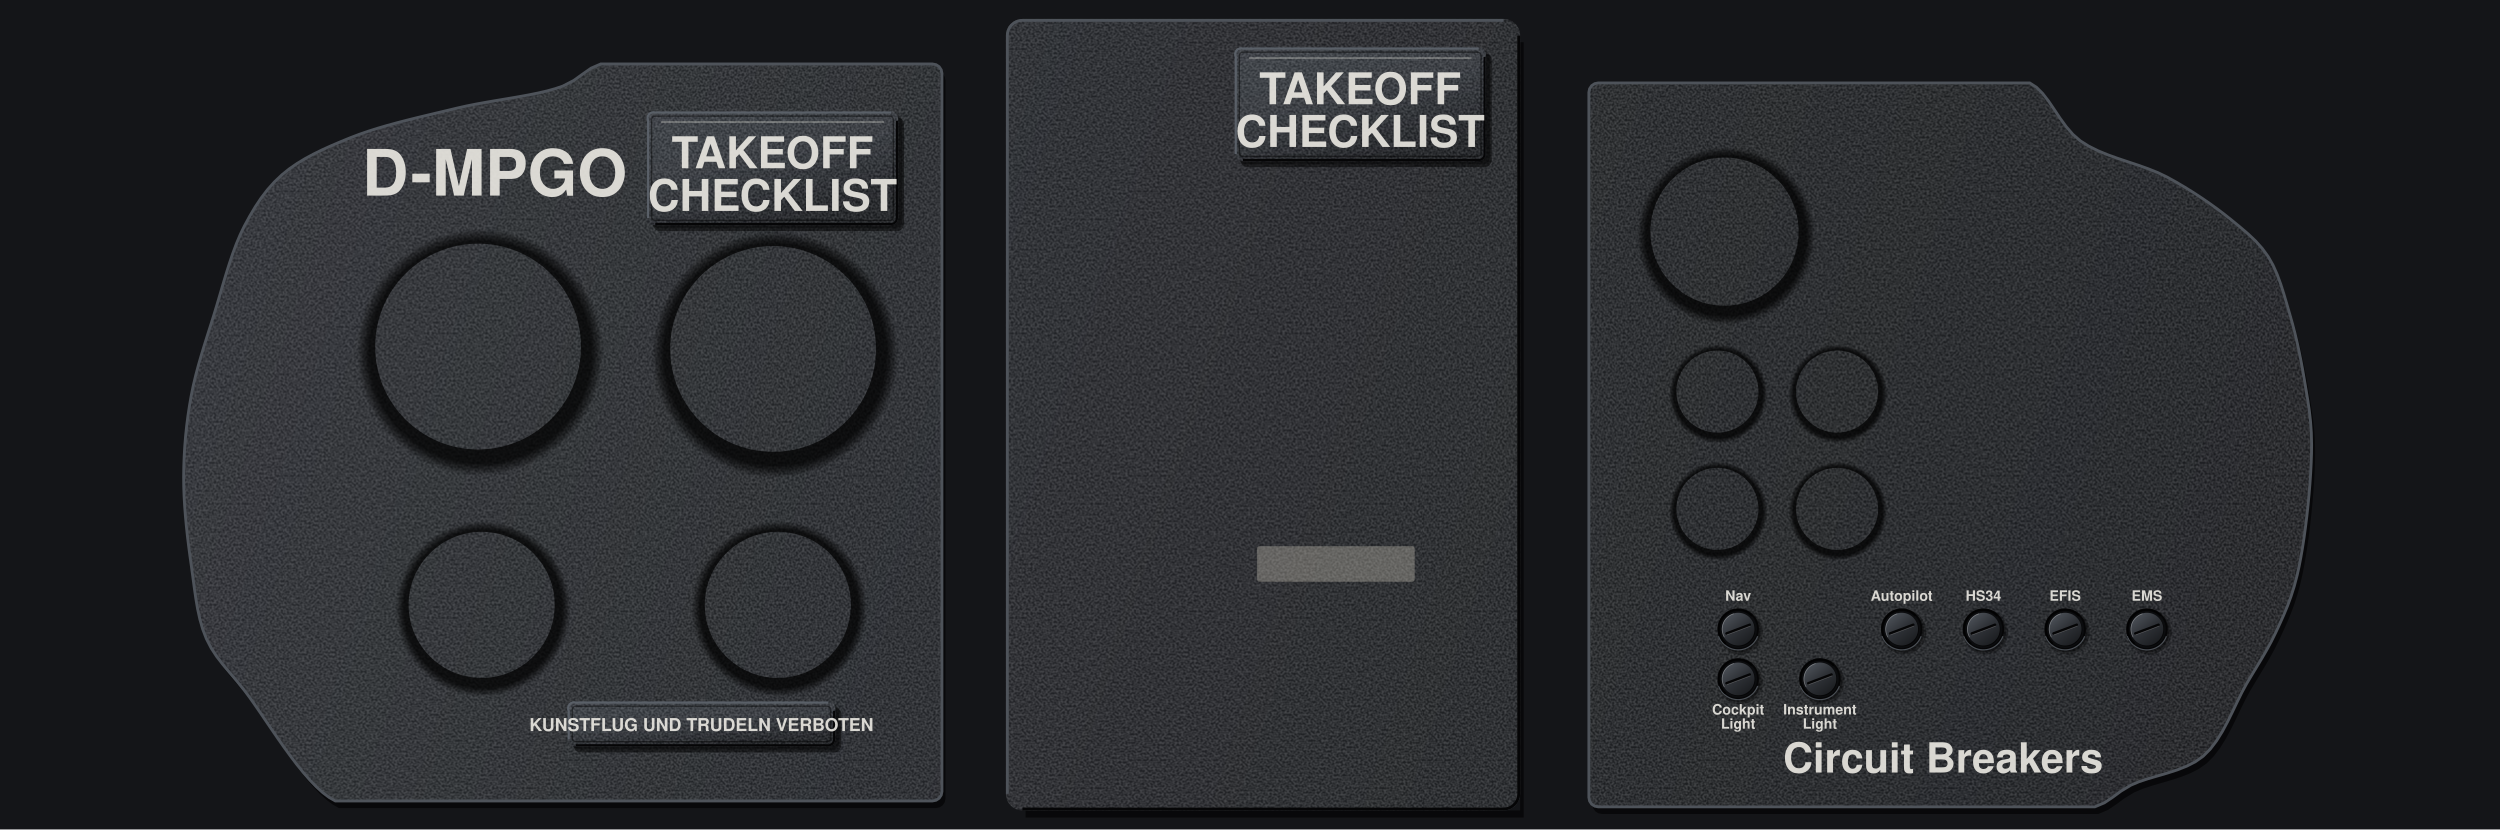
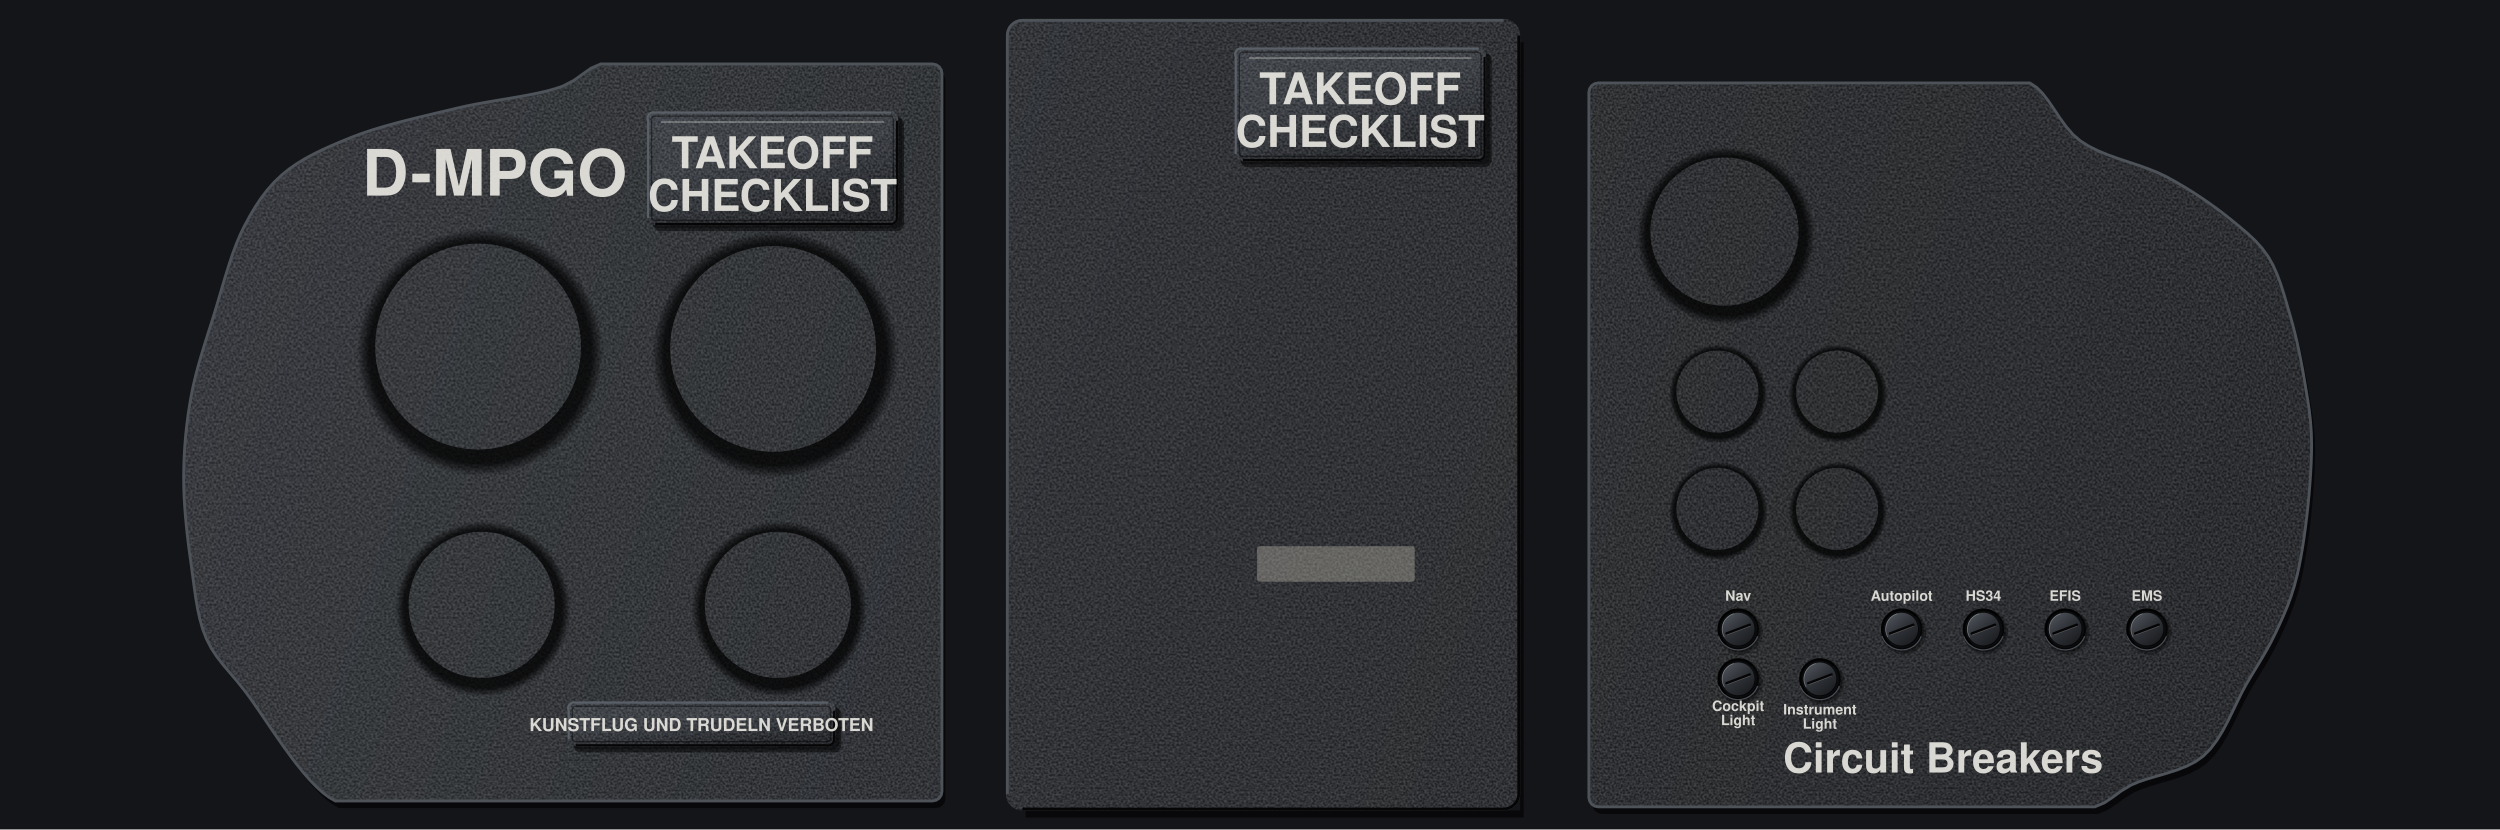
<svg xmlns="http://www.w3.org/2000/svg" viewBox="0 0 2110 700" preserveAspectRatio="xMidYMid slice">
  <defs>
    <filter id="nz" x="0" y="0" width="240" height="240" filterUnits="userSpaceOnUse" color-interpolation-filters="sRGB">
      <feTurbulence type="fractalNoise" baseFrequency="0.55" numOctaves="1" seed="7" stitchTiles="stitch" />
      <feColorMatrix values="2.2 0 0 0 -0.6 2.2 0 0 0 -0.6 2.2 0 0 0 -0.6 0 0 0 0 0.14" />
    </filter>
    <pattern id="gr" width="240" height="240" patternUnits="userSpaceOnUse">
      <rect width="240" height="240" filter="url(#nz)" />
    </pattern>
    <pattern id="gp" width="240" height="240" patternUnits="userSpaceOnUse">
      <rect width="240" height="240" fill="#26282C" />
      <rect width="240" height="240" fill="url(#gr)" />
    </pattern>
    <pattern id="br" width="300" height="7" patternUnits="userSpaceOnUse">
      <path d="M0 1.2H300M0 4.6H300" stroke="#FFFFFF" stroke-opacity=".16" stroke-width=".8" />
      <path d="M0 2.9H300M0 6.1H300" stroke="#000000" stroke-opacity=".1" stroke-width=".7" />
    </pattern>
    <linearGradient id="pp" gradientUnits="userSpaceOnUse" x1="0" y1="0" x2="2110" y2="700">
      <stop offset="0" stop-color="#303338" />
      <stop offset=".45" stop-color="#26282C" />
      <stop offset="1" stop-color="#1D1F22" />
    </linearGradient>
    <linearGradient id="pl" x1="0" y1="0" x2=".35" y2="1">
      <stop offset="0" stop-color="#DADDE1" />
      <stop offset=".45" stop-color="#C6CACF" />
      <stop offset="1" stop-color="#A9AEB4" />
    </linearGradient>
    <linearGradient id="an" x1="0" y1="0" x2=".5" y2="1">
      <stop offset="0" stop-color="#3A3E44" />
      <stop offset=".5" stop-color="#34383E" />
      <stop offset="1" stop-color="#1C1E22" />
    </linearGradient>
    <radialGradient id="sd" cx=".508" cy=".522" r=".5">
      <stop offset=".86" stop-color="#000000" stop-opacity=".75" />
      <stop offset=".91" stop-color="#000000" stop-opacity=".4" />
      <stop offset=".956" stop-color="#000000" stop-opacity="0" />
    </radialGradient>
    <linearGradient id="rf" x1="0" y1="0" x2=".4" y2="1">
      <stop offset="0" stop-color="#08090A" />
      <stop offset=".5" stop-color="#191B1E" />
      <stop offset="1" stop-color="#2A2D31" />
    </linearGradient>
    <radialGradient id="rv" cx=".36" cy=".3" r=".78">
      <stop offset="0" stop-color="#F2F4F6" />
      <stop offset=".5" stop-color="#A9AEB4" />
      <stop offset="1" stop-color="#5E646B" />
    </radialGradient>
    <radialGradient id="ch" cx=".4" cy=".35" r=".7">
      <stop offset="0" stop-color="#E3E6EA" />
      <stop offset=".55" stop-color="#8E949B" />
      <stop offset=".85" stop-color="#4A4F56" />
      <stop offset="1" stop-color="#1A1C1F" />
    </radialGradient>
    <radialGradient id="hl" cx=".62" cy=".66" r=".62">
      <stop offset="0" stop-color="#000000" />
      <stop offset=".7" stop-color="#050506" />
      <stop offset="1" stop-color="#1A1C1F" />
    </radialGradient>
    <radialGradient id="kn" cx=".38" cy=".32" r=".72">
      <stop offset="0" stop-color="#6E747C" />
      <stop offset=".5" stop-color="#2E3136" />
      <stop offset="1" stop-color="#0E0F11" />
    </radialGradient>
    <radialGradient id="ln" cx=".4" cy=".35" r=".7">
      <stop offset="0" stop-color="#2E3238" />
      <stop offset=".7" stop-color="#1B1E22" />
      <stop offset="1" stop-color="#0A0B0C" />
    </radialGradient>
    <linearGradient id="a" x1="0.15" y1="0.05" x2="0.85" y2="0.95">
      <stop offset="0" stop-color="#6B717A" />
      <stop offset="0.35" stop-color="#34383E" />
      <stop offset="0.72" stop-color="#1C1E22" />
      <stop offset="1" stop-color="#0B0C0E" />
    </linearGradient>
    <linearGradient id="b" x1="0.15" y1="0.05" x2="0.85" y2="0.95">
      <stop offset="0" stop-color="#DDE1E5" />
      <stop offset="0.3" stop-color="#7A8088" />
      <stop offset="0.55" stop-color="#2E3136" />
      <stop offset="1" stop-color="#000" />
    </linearGradient>
    <radialGradient id="bk" gradientUnits="userSpaceOnUse" cx="35" cy="40" r="30">
      <stop offset="0" stop-color="#3A3E44" />
      <stop offset=".35" stop-color="#24272B" />
      <stop offset=".8" stop-color="#121316" />
      <stop offset="1" stop-color="#0B0C0E" />
    </radialGradient>
    <linearGradient id="pg" x1="0.15" y1="0.05" x2="0.85" y2="0.95">
      <stop offset="0" stop-color="#4E535A" />
      <stop offset="0.5" stop-color="#2E3136" />
      <stop offset="1" stop-color="#1A1C1F" />
    </linearGradient>
    <g id="bp">
      <circle cx="45" cy="52" r="31" fill="#000" fill-opacity="0.3" />
      <circle cx="44" cy="51" r="29" fill="#000" fill-opacity="0.3" />
      <circle cx="42" cy="48" r="28.6" fill="#050506" />
      <circle cx="42" cy="48" r="28.6" fill="none" stroke="#5A6068" stroke-opacity="0.8" stroke-width="1.6" stroke-dasharray="70 110" transform="rotate(20 42 48)" />
      <circle cx="42" cy="48" r="26" fill="#0B0C0E" />
      <circle cx="42" cy="48" r="26.4" fill="none" stroke="#000" stroke-opacity="0.7" stroke-width="3" stroke-dasharray="84 80" transform="rotate(134 42 48)" />
      <circle cx="43" cy="49.2" r="22.6" fill="#000" fill-opacity="0.55" />
      <circle cx="42" cy="48" r="22.6" fill="url(#pg)" />
      <circle cx="42" cy="48" r="22" fill="none" stroke="#FFFFFF" stroke-opacity="0.3" stroke-width="1" stroke-dasharray="40 98" transform="rotate(150 42 48)" />
      <path d="M26 54L58 42" stroke="#050506" stroke-width="3.6" stroke-linecap="round" />
      <path d="M26.6 55.8L58.6 43.8" stroke="#FFFFFF" stroke-opacity="0.22" stroke-width="1" stroke-linecap="round" />
    </g>
  </defs>
  <rect x="0" y="0" width="2110" height="700" fill="#141518" />
  <path d="M795 62 L794.39 58.94 L792.66 56.34 L790.06 54.61 L787 54 L507 54 L498.87 57.54 L491.7 62.55 L484.17 67.95 L475 72.66 L468.66 74.82 L461.62 76.77 L454.01 78.53 L445.93 80.15 L437.48 81.69 L428.79 83.17 L419.95 84.64 L411.08 86.15 L402.3 87.74 L393.7 89.45 L385.4 91.32 L377.14 93.3 L368.76 95.29 L360.3 97.31 L351.81 99.36 L343.34 101.47 L334.95 103.65 L326.67 105.92 L318.57 108.29 L310.69 110.79 L303.09 113.42 L295.8 116.2 L287.67 119.52 L279.72 122.91 L271.99 126.4 L264.53 130.07 L257.38 133.94 L250.58 138.07 L244.17 142.51 L238.2 147.3 L231.63 153.52 L225.74 160.12 L220.38 167.13 L215.42 174.57 L210.74 182.46 L206.2 190.84 L202.7 198.09 L199.44 205.86 L196.4 214.03 L193.54 222.5 L190.82 231.16 L188.2 239.9 L185.64 248.61 L183.12 257.17 L180.6 265.48 L177.88 274.14 L175.15 282.72 L172.47 291.26 L169.89 299.76 L167.44 308.26 L165.18 316.77 L163.15 325.31 L161.4 333.9 L159.92 342.38 L158.64 350.86 L157.55 359.34 L156.66 367.85 L155.96 376.39 L155.45 384.98 L155.13 393.62 L155 402.32 L155.08 410.51 L155.37 418.83 L155.85 427.23 L156.5 435.67 L157.29 444.11 L158.19 452.51 L159.2 460.81 L160.27 468.97 L161.4 476.96 L162.68 486.31 L163.91 495.64 L165.23 504.87 L166.77 513.92 L168.69 522.71 L171.12 531.15 L174.2 539.16 L178.23 547.01 L182.86 554.1 L188.02 560.82 L193.67 567.56 L199.74 574.72 L206.2 582.7 L210.31 588.17 L214.69 594.32 L219.3 601.01 L224.13 608.1 L229.15 615.48 L234.31 623.01 L239.61 630.56 L245 638 L250.45 645.2 L255.95 652.02 L261.45 658.34 L266.94 664.03 L272.38 668.96 L277.74 672.99 L283 676 L787 676 L790.06 675.39 L792.66 673.66 L794.39 671.06 L795 668Z" transform="translate(3 6)" fill="#000000" fill-opacity="0.6" />
  <path data-plate="left" d="M795 62 L794.39 58.94 L792.66 56.34 L790.06 54.61 L787 54 L507 54 L498.87 57.54 L491.7 62.55 L484.17 67.95 L475 72.66 L468.66 74.82 L461.62 76.77 L454.01 78.53 L445.93 80.15 L437.48 81.69 L428.79 83.17 L419.95 84.64 L411.08 86.15 L402.3 87.74 L393.7 89.45 L385.4 91.32 L377.14 93.3 L368.76 95.29 L360.3 97.31 L351.81 99.36 L343.34 101.47 L334.95 103.65 L326.67 105.92 L318.57 108.29 L310.69 110.79 L303.09 113.42 L295.8 116.2 L287.67 119.52 L279.72 122.91 L271.99 126.4 L264.53 130.07 L257.38 133.94 L250.58 138.07 L244.17 142.51 L238.2 147.3 L231.63 153.52 L225.74 160.12 L220.38 167.13 L215.42 174.57 L210.74 182.46 L206.2 190.84 L202.7 198.09 L199.44 205.86 L196.4 214.03 L193.54 222.5 L190.82 231.16 L188.2 239.9 L185.64 248.61 L183.12 257.17 L180.6 265.48 L177.88 274.14 L175.15 282.72 L172.47 291.26 L169.89 299.76 L167.44 308.26 L165.18 316.77 L163.15 325.31 L161.4 333.9 L159.92 342.38 L158.64 350.86 L157.55 359.34 L156.66 367.85 L155.96 376.39 L155.45 384.98 L155.13 393.62 L155 402.32 L155.08 410.51 L155.37 418.83 L155.85 427.23 L156.5 435.67 L157.29 444.11 L158.19 452.51 L159.2 460.81 L160.27 468.97 L161.4 476.96 L162.68 486.31 L163.91 495.64 L165.23 504.87 L166.77 513.92 L168.69 522.71 L171.12 531.15 L174.2 539.16 L178.23 547.01 L182.86 554.1 L188.02 560.82 L193.67 567.56 L199.74 574.72 L206.2 582.7 L210.31 588.17 L214.69 594.32 L219.3 601.01 L224.13 608.1 L229.15 615.48 L234.31 623.01 L239.61 630.56 L245 638 L250.45 645.2 L255.95 652.02 L261.45 658.34 L266.94 664.03 L272.38 668.96 L277.74 672.99 L283 676 L787 676 L790.06 675.39 L792.66 673.66 L794.39 671.06 L795 668Z" fill="url(#pp)" />
  <path d="M795 62 L794.39 58.94 L792.66 56.34 L790.06 54.61 L787 54 L507 54 L498.87 57.54 L491.7 62.55 L484.17 67.95 L475 72.66 L468.66 74.82 L461.62 76.77 L454.01 78.53 L445.93 80.15 L437.48 81.69 L428.79 83.17 L419.95 84.64 L411.08 86.15 L402.3 87.74 L393.7 89.45 L385.4 91.32 L377.14 93.3 L368.76 95.29 L360.3 97.31 L351.81 99.36 L343.34 101.47 L334.95 103.65 L326.67 105.92 L318.57 108.29 L310.69 110.79 L303.09 113.42 L295.8 116.2 L287.67 119.52 L279.72 122.91 L271.99 126.4 L264.53 130.07 L257.38 133.94 L250.58 138.07 L244.17 142.51 L238.2 147.3 L231.63 153.52 L225.74 160.12 L220.38 167.13 L215.42 174.57 L210.74 182.46 L206.2 190.84 L202.7 198.09 L199.44 205.86 L196.4 214.03 L193.54 222.5 L190.82 231.16 L188.2 239.9 L185.64 248.61 L183.12 257.17 L180.6 265.48 L177.88 274.14 L175.15 282.72 L172.47 291.26 L169.89 299.76 L167.44 308.26 L165.18 316.77 L163.15 325.31 L161.4 333.9 L159.92 342.38 L158.64 350.86 L157.55 359.34 L156.66 367.85 L155.96 376.39 L155.45 384.98 L155.13 393.62 L155 402.32 L155.08 410.51 L155.37 418.83 L155.85 427.23 L156.5 435.67 L157.29 444.11 L158.19 452.51 L159.2 460.81 L160.27 468.97 L161.4 476.96 L162.68 486.31 L163.91 495.64 L165.23 504.87 L166.77 513.92 L168.69 522.71 L171.12 531.15 L174.2 539.16 L178.23 547.01 L182.86 554.1 L188.02 560.82 L193.67 567.56 L199.74 574.72 L206.2 582.7 L210.31 588.17 L214.69 594.32 L219.3 601.01 L224.13 608.1 L229.15 615.48 L234.31 623.01 L239.61 630.56 L245 638 L250.45 645.2 L255.95 652.02 L261.45 658.34 L266.94 664.03 L272.38 668.96 L277.74 672.99 L283 676 L787 676 L790.06 675.39 L792.66 673.66 L794.39 671.06 L795 668Z" fill="url(#gr)" />
  <path d="M795 62 L794.39 58.94 L792.66 56.34 L790.06 54.61 L787 54 L507 54 L498.87 57.54 L491.7 62.55 L484.17 67.95 L475 72.66 L468.66 74.82 L461.62 76.77 L454.01 78.53 L445.93 80.15 L437.48 81.69 L428.79 83.17 L419.95 84.64 L411.08 86.15 L402.3 87.74 L393.7 89.45 L385.4 91.32 L377.14 93.3 L368.76 95.29 L360.3 97.31 L351.81 99.36 L343.34 101.47 L334.95 103.65 L326.67 105.92 L318.57 108.29 L310.69 110.79 L303.09 113.42 L295.8 116.2 L287.67 119.52 L279.72 122.91 L271.99 126.4 L264.53 130.07 L257.38 133.94 L250.58 138.07 L244.17 142.51 L238.2 147.3 L231.63 153.52 L225.74 160.12 L220.38 167.13 L215.42 174.57 L210.74 182.46 L206.2 190.84 L202.7 198.09 L199.44 205.86 L196.4 214.03 L193.54 222.5 L190.82 231.16 L188.2 239.9 L185.64 248.61 L183.12 257.17 L180.6 265.48 L177.88 274.14 L175.15 282.72 L172.47 291.26 L169.89 299.76 L167.44 308.26 L165.18 316.77 L163.15 325.31 L161.4 333.9 L159.92 342.38 L158.64 350.86 L157.55 359.34 L156.66 367.85 L155.96 376.39 L155.45 384.98 L155.13 393.62 L155 402.32 L155.08 410.51 L155.37 418.83 L155.85 427.23 L156.5 435.67 L157.29 444.11 L158.19 452.51 L159.2 460.81 L160.27 468.97 L161.4 476.96 L162.68 486.31 L163.91 495.64 L165.23 504.87 L166.77 513.92 L168.69 522.71 L171.12 531.15 L174.2 539.16 L178.23 547.01 L182.86 554.1 L188.02 560.82 L193.67 567.56 L199.74 574.72 L206.2 582.7 L210.31 588.17 L214.69 594.32 L219.3 601.01 L224.13 608.1 L229.15 615.48 L234.31 623.01 L239.61 630.56 L245 638 L250.45 645.2 L255.95 652.02 L261.45 658.34 L266.94 664.03 L272.38 668.96 L277.74 672.99 L283 676 L787 676 L790.06 675.39 L792.66 673.66 L794.39 671.06 L795 668Z" fill="none" stroke="#4E535A" stroke-width="2.4" />
  <path d="M1341 78 L1341.61 74.94 L1343.34 72.34 L1345.94 70.61 L1349 70 L1713.1 70 L1718.81 73.67 L1724.02 78.9 L1728.94 85.26 L1733.74 92.33 L1738.63 99.66 L1743.81 106.81 L1749.47 113.37 L1755.8 118.88 L1762.81 123.3 L1770.49 127.13 L1778.68 130.52 L1787.21 133.6 L1795.9 136.51 L1804.6 139.41 L1813.12 142.44 L1821.31 145.73 L1829 149.43 L1836.53 153.6 L1843.97 157.98 L1851.25 162.51 L1858.35 167.16 L1865.2 171.88 L1871.78 176.64 L1878.02 181.39 L1883.9 186.09 L1891.01 191.94 L1897.63 197.62 L1903.75 203.43 L1909.34 209.67 L1914.4 216.64 L1918.45 223.81 L1921.92 231.6 L1924.95 239.83 L1927.67 248.34 L1930.21 256.96 L1932.7 265.52 L1934.86 273.15 L1936.87 280.9 L1938.73 288.76 L1940.46 296.68 L1942.06 304.64 L1943.54 312.59 L1944.9 320.51 L1946.4 329.43 L1947.83 338.1 L1949.09 346.8 L1950.09 355.75 L1950.76 365.24 L1951 375.5 L1950.91 382.85 L1950.64 390.8 L1950.2 399.25 L1949.61 408.07 L1948.86 417.15 L1947.98 426.37 L1946.98 435.63 L1945.85 444.81 L1944.62 453.8 L1943.28 462.47 L1941.86 470.72 L1940.37 478.42 L1938.8 485.48 L1936.3 494.94 L1933.55 503.56 L1930.59 511.58 L1927.41 519.23 L1924.04 526.75 L1920.5 534.36 L1916.87 541.67 L1913.05 548.69 L1909.05 555.58 L1904.88 562.5 L1900.56 569.63 L1896.1 577.13 L1892.09 584.51 L1888.15 592.52 L1884.16 600.87 L1880.01 609.29 L1875.58 617.52 L1870.77 625.27 L1865.44 632.26 L1859.5 638.23 L1852.93 642.89 L1845.5 646.69 L1837.49 649.83 L1829.17 652.51 L1820.84 654.94 L1812.76 657.31 L1805.22 659.82 L1798.5 662.67 L1790.26 667.63 L1783.13 672.87 L1776.06 677.6 L1768 681 L1349 681 L1345.94 680.39 L1343.34 678.66 L1341.61 676.06 L1341 673Z" transform="translate(3 6)" fill="#000000" fill-opacity="0.6" />
  <path data-plate="right" d="M1341 78 L1341.61 74.94 L1343.34 72.34 L1345.94 70.61 L1349 70 L1713.1 70 L1718.81 73.67 L1724.02 78.9 L1728.94 85.26 L1733.74 92.33 L1738.63 99.66 L1743.81 106.81 L1749.47 113.37 L1755.8 118.88 L1762.81 123.3 L1770.49 127.13 L1778.68 130.52 L1787.21 133.6 L1795.9 136.51 L1804.6 139.41 L1813.12 142.44 L1821.31 145.73 L1829 149.43 L1836.53 153.6 L1843.97 157.98 L1851.25 162.51 L1858.35 167.16 L1865.2 171.88 L1871.78 176.64 L1878.02 181.39 L1883.9 186.09 L1891.01 191.94 L1897.63 197.62 L1903.75 203.43 L1909.34 209.67 L1914.4 216.64 L1918.45 223.81 L1921.92 231.6 L1924.95 239.83 L1927.67 248.34 L1930.21 256.96 L1932.7 265.52 L1934.86 273.15 L1936.87 280.9 L1938.73 288.76 L1940.46 296.68 L1942.06 304.64 L1943.54 312.59 L1944.9 320.51 L1946.4 329.43 L1947.83 338.1 L1949.09 346.8 L1950.09 355.75 L1950.76 365.24 L1951 375.5 L1950.91 382.85 L1950.64 390.8 L1950.2 399.25 L1949.61 408.07 L1948.86 417.15 L1947.98 426.37 L1946.98 435.63 L1945.85 444.81 L1944.62 453.8 L1943.28 462.47 L1941.86 470.72 L1940.37 478.42 L1938.8 485.48 L1936.3 494.94 L1933.55 503.56 L1930.59 511.58 L1927.41 519.23 L1924.04 526.75 L1920.5 534.36 L1916.87 541.67 L1913.05 548.69 L1909.05 555.58 L1904.88 562.5 L1900.56 569.63 L1896.1 577.13 L1892.09 584.51 L1888.15 592.52 L1884.16 600.87 L1880.01 609.29 L1875.58 617.52 L1870.77 625.27 L1865.44 632.26 L1859.5 638.23 L1852.93 642.89 L1845.5 646.69 L1837.49 649.83 L1829.17 652.51 L1820.84 654.94 L1812.76 657.31 L1805.22 659.82 L1798.5 662.67 L1790.26 667.63 L1783.13 672.87 L1776.06 677.6 L1768 681 L1349 681 L1345.94 680.39 L1343.34 678.66 L1341.61 676.06 L1341 673Z" fill="url(#pp)" />
  <path d="M1341 78 L1341.61 74.94 L1343.34 72.34 L1345.94 70.61 L1349 70 L1713.1 70 L1718.81 73.67 L1724.02 78.9 L1728.94 85.26 L1733.74 92.33 L1738.63 99.66 L1743.81 106.81 L1749.47 113.37 L1755.8 118.88 L1762.81 123.3 L1770.49 127.13 L1778.68 130.52 L1787.21 133.6 L1795.9 136.51 L1804.6 139.41 L1813.12 142.44 L1821.31 145.73 L1829 149.43 L1836.53 153.6 L1843.97 157.98 L1851.25 162.51 L1858.35 167.16 L1865.2 171.88 L1871.78 176.64 L1878.02 181.39 L1883.9 186.09 L1891.01 191.94 L1897.63 197.62 L1903.75 203.43 L1909.34 209.67 L1914.4 216.64 L1918.45 223.81 L1921.92 231.6 L1924.95 239.83 L1927.67 248.34 L1930.21 256.96 L1932.7 265.52 L1934.86 273.15 L1936.87 280.9 L1938.73 288.76 L1940.46 296.68 L1942.06 304.64 L1943.54 312.59 L1944.9 320.51 L1946.4 329.43 L1947.83 338.1 L1949.09 346.8 L1950.09 355.75 L1950.76 365.24 L1951 375.5 L1950.91 382.85 L1950.64 390.8 L1950.2 399.25 L1949.61 408.07 L1948.86 417.15 L1947.98 426.37 L1946.98 435.63 L1945.85 444.81 L1944.62 453.8 L1943.28 462.47 L1941.86 470.72 L1940.37 478.42 L1938.8 485.48 L1936.3 494.94 L1933.55 503.56 L1930.59 511.58 L1927.41 519.23 L1924.04 526.75 L1920.5 534.36 L1916.87 541.67 L1913.05 548.69 L1909.05 555.58 L1904.88 562.5 L1900.56 569.63 L1896.1 577.13 L1892.09 584.51 L1888.15 592.52 L1884.16 600.87 L1880.01 609.29 L1875.58 617.52 L1870.77 625.27 L1865.44 632.26 L1859.5 638.23 L1852.93 642.89 L1845.5 646.69 L1837.49 649.83 L1829.17 652.51 L1820.84 654.94 L1812.76 657.31 L1805.22 659.82 L1798.5 662.67 L1790.26 667.63 L1783.13 672.87 L1776.06 677.6 L1768 681 L1349 681 L1345.94 680.39 L1343.34 678.66 L1341.61 676.06 L1341 673Z" fill="url(#gr)" />
  <path d="M1341 78 L1341.61 74.94 L1343.34 72.34 L1345.94 70.61 L1349 70 L1713.1 70 L1718.81 73.67 L1724.02 78.9 L1728.94 85.26 L1733.74 92.33 L1738.63 99.66 L1743.81 106.81 L1749.47 113.37 L1755.8 118.88 L1762.81 123.3 L1770.49 127.13 L1778.68 130.52 L1787.21 133.6 L1795.9 136.51 L1804.6 139.41 L1813.12 142.44 L1821.31 145.73 L1829 149.43 L1836.53 153.6 L1843.97 157.98 L1851.25 162.51 L1858.35 167.16 L1865.2 171.88 L1871.78 176.64 L1878.02 181.39 L1883.9 186.09 L1891.01 191.94 L1897.63 197.62 L1903.75 203.43 L1909.34 209.67 L1914.4 216.64 L1918.45 223.81 L1921.92 231.6 L1924.95 239.83 L1927.67 248.34 L1930.21 256.96 L1932.7 265.52 L1934.86 273.15 L1936.87 280.9 L1938.73 288.76 L1940.46 296.68 L1942.06 304.64 L1943.54 312.59 L1944.9 320.51 L1946.4 329.43 L1947.83 338.1 L1949.09 346.8 L1950.09 355.75 L1950.76 365.24 L1951 375.5 L1950.91 382.85 L1950.64 390.8 L1950.2 399.25 L1949.61 408.07 L1948.86 417.15 L1947.98 426.37 L1946.98 435.63 L1945.85 444.81 L1944.62 453.8 L1943.28 462.47 L1941.86 470.72 L1940.37 478.42 L1938.8 485.48 L1936.3 494.94 L1933.55 503.56 L1930.59 511.58 L1927.41 519.23 L1924.04 526.75 L1920.5 534.36 L1916.87 541.67 L1913.05 548.69 L1909.05 555.58 L1904.88 562.5 L1900.56 569.63 L1896.1 577.13 L1892.09 584.51 L1888.15 592.52 L1884.16 600.87 L1880.01 609.29 L1875.58 617.52 L1870.77 625.27 L1865.44 632.26 L1859.5 638.23 L1852.93 642.89 L1845.5 646.69 L1837.49 649.83 L1829.17 652.51 L1820.84 654.94 L1812.76 657.31 L1805.22 659.82 L1798.5 662.67 L1790.26 667.63 L1783.13 672.87 L1776.06 677.6 L1768 681 L1349 681 L1345.94 680.39 L1343.34 678.66 L1341.61 676.06 L1341 673Z" fill="none" stroke="#4E535A" stroke-width="2.4" />
  <path d="M1283 35.6h3V690H865.6v-6H1283z" fill="#000000" fill-opacity="0.6" />
  <rect data-plate="centre" x="849" y="16" width="434" height="668" rx="14" fill="url(#pp)" />
  <rect x="849" y="16" width="434" height="668" rx="13.9" fill="url(#gr)" />
  <path d="M1269 17.2H863A12.8 12.8 0 0 0 850.2 30V670" fill="none" stroke="#4E535A" stroke-width="2.4" />
  <path d="M1281.8 30V670A12.8 12.8 0 0 1 1269 682.8H863" fill="none" stroke="#050506" stroke-width="2.4" />
  <path d="M294.46 292.5a109.04 109.04 0 1 0 218.09 0a109.04 109.04 0 1 0 -218.09 0zM316.65 292.5a86.85 86.85 0 1 0 173.7 0a86.85 86.85 0 1 0 -173.7 0z" fill="url(#sd)" fill-rule="evenodd" />
  <path d="M543.46 294.5a109.04 109.04 0 1 0 218.09 0a109.04 109.04 0 1 0 -218.09 0zM565.65 294.5a86.85 86.85 0 1 0 173.7 0a86.85 86.85 0 1 0 -173.7 0z" fill="url(#sd)" fill-rule="evenodd" />
  <path d="M329.1 510.5a77.4 77.4 0 1 0 154.81 0a77.4 77.4 0 1 0 -154.81 0zM344.85 510.5a61.65 61.65 0 1 0 123.3 0a61.65 61.65 0 1 0 -123.3 0z" fill="url(#sd)" fill-rule="evenodd" />
  <path d="M579.1 510.5a77.4 77.4 0 1 0 154.81 0a77.4 77.4 0 1 0 -154.81 0zM594.85 510.5a61.65 61.65 0 1 0 123.3 0a61.65 61.65 0 1 0 -123.3 0z" fill="url(#sd)" fill-rule="evenodd" />
  <path d="M1376.96 195.5a78.53 78.53 0 1 0 157.07 0a78.53 78.53 0 1 0 -157.07 0zM1392.95 195.5a62.55 62.55 0 1 0 125.1 0a62.55 62.55 0 1 0 -125.1 0z" fill="url(#sd)" fill-rule="evenodd" />
  <path d="M1405.99 330.5a43.5 43.5 0 1 0 87.01 0a43.5 43.5 0 1 0 -87.01 0zM1414.85 330.5a34.65 34.65 0 1 0 69.3 0a34.65 34.65 0 1 0 -69.3 0z" fill="url(#sd)" fill-rule="evenodd" />
  <path d="M1506.99 330.5a43.5 43.5 0 1 0 87.01 0a43.5 43.5 0 1 0 -87.01 0zM1515.85 330.5a34.65 34.65 0 1 0 69.3 0a34.65 34.65 0 1 0 -69.3 0z" fill="url(#sd)" fill-rule="evenodd" />
  <path d="M1405.99 429.5a43.5 43.5 0 1 0 87.01 0a43.5 43.5 0 1 0 -87.01 0zM1414.85 429.5a34.65 34.65 0 1 0 69.3 0a34.65 34.65 0 1 0 -69.3 0z" fill="url(#sd)" fill-rule="evenodd" />
  <path d="M1506.99 429.5a43.5 43.5 0 1 0 87.01 0a43.5 43.5 0 1 0 -87.01 0zM1515.85 429.5a34.65 34.65 0 1 0 69.3 0a34.65 34.65 0 1 0 -69.3 0z" fill="url(#sd)" fill-rule="evenodd" />
  <text x="417.49" y="165.06" font-family="Helvetica, Arial, sans-serif" font-size="54" font-weight="bold" fill="#ECEAE3" fill-opacity="0.9" text-anchor="middle" textLength="197" lengthAdjust="spacingAndGlyphs">D-MPGO</text>
  <rect x="551" y="99" width="212" height="96" rx="6" fill="#000000" fill-opacity="0.5" />
  <rect x="549.5" y="96.5" width="212" height="96" rx="6" fill="#000000" fill-opacity="0.3" />
  <rect x="546" y="94" width="212" height="96" rx="6" data-card="" fill="url(#an)" />
  <rect x="546" y="94" width="212" height="96" rx="6" fill="url(#gr)" />
  <path d="M547 184V102A5 5 0 0 1 553 95H752" fill="none" stroke="#5A6068" stroke-width="1.8" />
  <path d="M757 102V184A5 5 0 0 1 751 189H553" fill="none" stroke="#050506" stroke-width="1.8" />
  <rect x="550" y="98" width="204" height="88" rx="3" fill="none" stroke="#000000" stroke-opacity="0.45" stroke-width="1.2" />
  <path d="M558 103 H746" stroke="#ECEAE3" stroke-width="1.5" stroke-opacity="0.32" />
  <text x="652" y="142" font-family="Helvetica, Arial, sans-serif" font-size="37" font-weight="bold" fill="#ECEAE3" fill-opacity="0.9" text-anchor="middle" textLength="154" lengthAdjust="spacingAndGlyphs">TAKEOFF</text>
  <text x="652" y="178" font-family="Helvetica, Arial, sans-serif" font-size="37" font-weight="bold" fill="#ECEAE3" fill-opacity="0.9" text-anchor="middle" textLength="194" lengthAdjust="spacingAndGlyphs">CHECKLIST</text>
  <rect x="484" y="597" width="226" height="38" rx="6" fill="#000000" fill-opacity="0.5" />
  <rect x="482.5" y="594.5" width="226" height="38" rx="6" fill="#000000" fill-opacity="0.3" />
  <rect x="479" y="592" width="226" height="38" rx="6" fill="url(#an)" />
  <rect x="479" y="592" width="226" height="38" rx="6" fill="url(#gr)" />
  <path d="M480 624V600A5 5 0 0 1 486 593H699" fill="none" stroke="#5A6068" stroke-width="1.8" />
  <path d="M704 600V624A5 5 0 0 1 698 629H486" fill="none" stroke="#050506" stroke-width="1.8" />
  <rect x="483" y="596" width="218" height="30" rx="3" fill="none" stroke="#000000" stroke-opacity="0.45" stroke-width="1.2" />
  <text x="592" y="617" font-family="Helvetica, Arial, sans-serif" font-size="15" font-weight="bold" fill="#ECEAE3" fill-opacity="0.9" text-anchor="middle" textLength="206" lengthAdjust="spacingAndGlyphs" data-decor="">KUNSTFLUG UND TRUDELN VERBOTEN</text>
  <rect x="1047" y="45" width="212" height="96" rx="6" fill="#000000" fill-opacity="0.5" />
  <rect x="1045.5" y="42.5" width="212" height="96" rx="6" fill="#000000" fill-opacity="0.3" />
  <rect x="1042" y="40" width="212" height="96" rx="6" data-card="" fill="url(#an)" />
  <rect x="1042" y="40" width="212" height="96" rx="6" fill="url(#gr)" />
  <path d="M1043 130V48A5 5 0 0 1 1049 41H1248" fill="none" stroke="#5A6068" stroke-width="1.8" />
  <path d="M1253 48V130A5 5 0 0 1 1247 135H1049" fill="none" stroke="#050506" stroke-width="1.8" />
  <rect x="1046" y="44" width="204" height="88" rx="3" fill="none" stroke="#000000" stroke-opacity="0.45" stroke-width="1.2" />
  <path d="M1054 49 H1242" stroke="#ECEAE3" stroke-width="1.5" stroke-opacity="0.32" />
  <text x="1148" y="88" font-family="Helvetica, Arial, sans-serif" font-size="37" font-weight="bold" fill="#ECEAE3" fill-opacity="0.9" text-anchor="middle" textLength="154" lengthAdjust="spacingAndGlyphs">TAKEOFF</text>
  <text x="1148" y="124" font-family="Helvetica, Arial, sans-serif" font-size="37" font-weight="bold" fill="#ECEAE3" fill-opacity="0.9" text-anchor="middle" textLength="194" lengthAdjust="spacingAndGlyphs">CHECKLIST</text>
  <rect x="1061" y="461" width="133" height="30" rx="2" fill="#D8D2C2" fill-opacity="0.32" />
  <g transform="translate(1467 531) scale(0.612)">
    <use href="#bp" x="-42" y="-48" />
  </g>
  <text x="1467" y="507" font-family="Helvetica, Arial, sans-serif" font-size="12" font-weight="bold" fill="#ECEAE3" fill-opacity="0.9" text-anchor="middle" data-decor="">Nav</text>
  <g transform="translate(1605 531) scale(0.612)">
    <use href="#bp" x="-42" y="-48" />
  </g>
  <text x="1605" y="507" font-family="Helvetica, Arial, sans-serif" font-size="12" font-weight="bold" fill="#ECEAE3" fill-opacity="0.9" text-anchor="middle" data-decor="">Autopilot</text>
  <g transform="translate(1674 531) scale(0.612)">
    <use href="#bp" x="-42" y="-48" />
  </g>
  <text x="1674" y="507" font-family="Helvetica, Arial, sans-serif" font-size="12" font-weight="bold" fill="#ECEAE3" fill-opacity="0.9" text-anchor="middle" data-decor="">HS34</text>
  <g transform="translate(1743 531) scale(0.612)">
    <use href="#bp" x="-42" y="-48" />
  </g>
  <text x="1743" y="507" font-family="Helvetica, Arial, sans-serif" font-size="12" font-weight="bold" fill="#ECEAE3" fill-opacity="0.9" text-anchor="middle" data-decor="">EFIS</text>
  <g transform="translate(1812 531) scale(0.612)">
    <use href="#bp" x="-42" y="-48" />
  </g>
  <text x="1812" y="507" font-family="Helvetica, Arial, sans-serif" font-size="12" font-weight="bold" fill="#ECEAE3" fill-opacity="0.9" text-anchor="middle" data-decor="">EMS</text>
  <g transform="translate(1467 573) scale(0.612)">
    <use href="#bp" x="-42" y="-48" />
  </g>
-   <text x="1467" y="603" font-family="Helvetica, Arial, sans-serif" font-size="12" font-weight="bold" fill="#ECEAE3" fill-opacity="0.9" text-anchor="middle" data-decor="">Cockpit</text>
-   <text x="1467" y="615" font-family="Helvetica, Arial, sans-serif" font-size="12" font-weight="bold" fill="#ECEAE3" fill-opacity="0.9" text-anchor="middle" data-decor="">Light</text>
+   <text x="1467" y="600" font-family="Helvetica, Arial, sans-serif" font-size="12" font-weight="bold" fill="#ECEAE3" fill-opacity="0.9" text-anchor="middle" data-decor="">Cockpit</text>
+   <text x="1467" y="612" font-family="Helvetica, Arial, sans-serif" font-size="12" font-weight="bold" fill="#ECEAE3" fill-opacity="0.9" text-anchor="middle" data-decor="">Light</text>
  <g transform="translate(1536 573) scale(0.612)">
    <use href="#bp" x="-42" y="-48" />
  </g>
  <text x="1536" y="603" font-family="Helvetica, Arial, sans-serif" font-size="12" font-weight="bold" fill="#ECEAE3" fill-opacity="0.9" text-anchor="middle" textLength="62" lengthAdjust="spacingAndGlyphs" data-decor="">Instrument</text>
  <text x="1536" y="615" font-family="Helvetica, Arial, sans-serif" font-size="12" font-weight="bold" fill="#ECEAE3" fill-opacity="0.9" text-anchor="middle" data-decor="">Light</text>
  <text x="1640" y="652" font-family="Helvetica, Arial, sans-serif" font-size="35" font-weight="bold" fill="#ECEAE3" fill-opacity="0.9" text-anchor="middle" textLength="156" lengthAdjust="spacingAndGlyphs">Circuit Breakers</text>
</svg>
